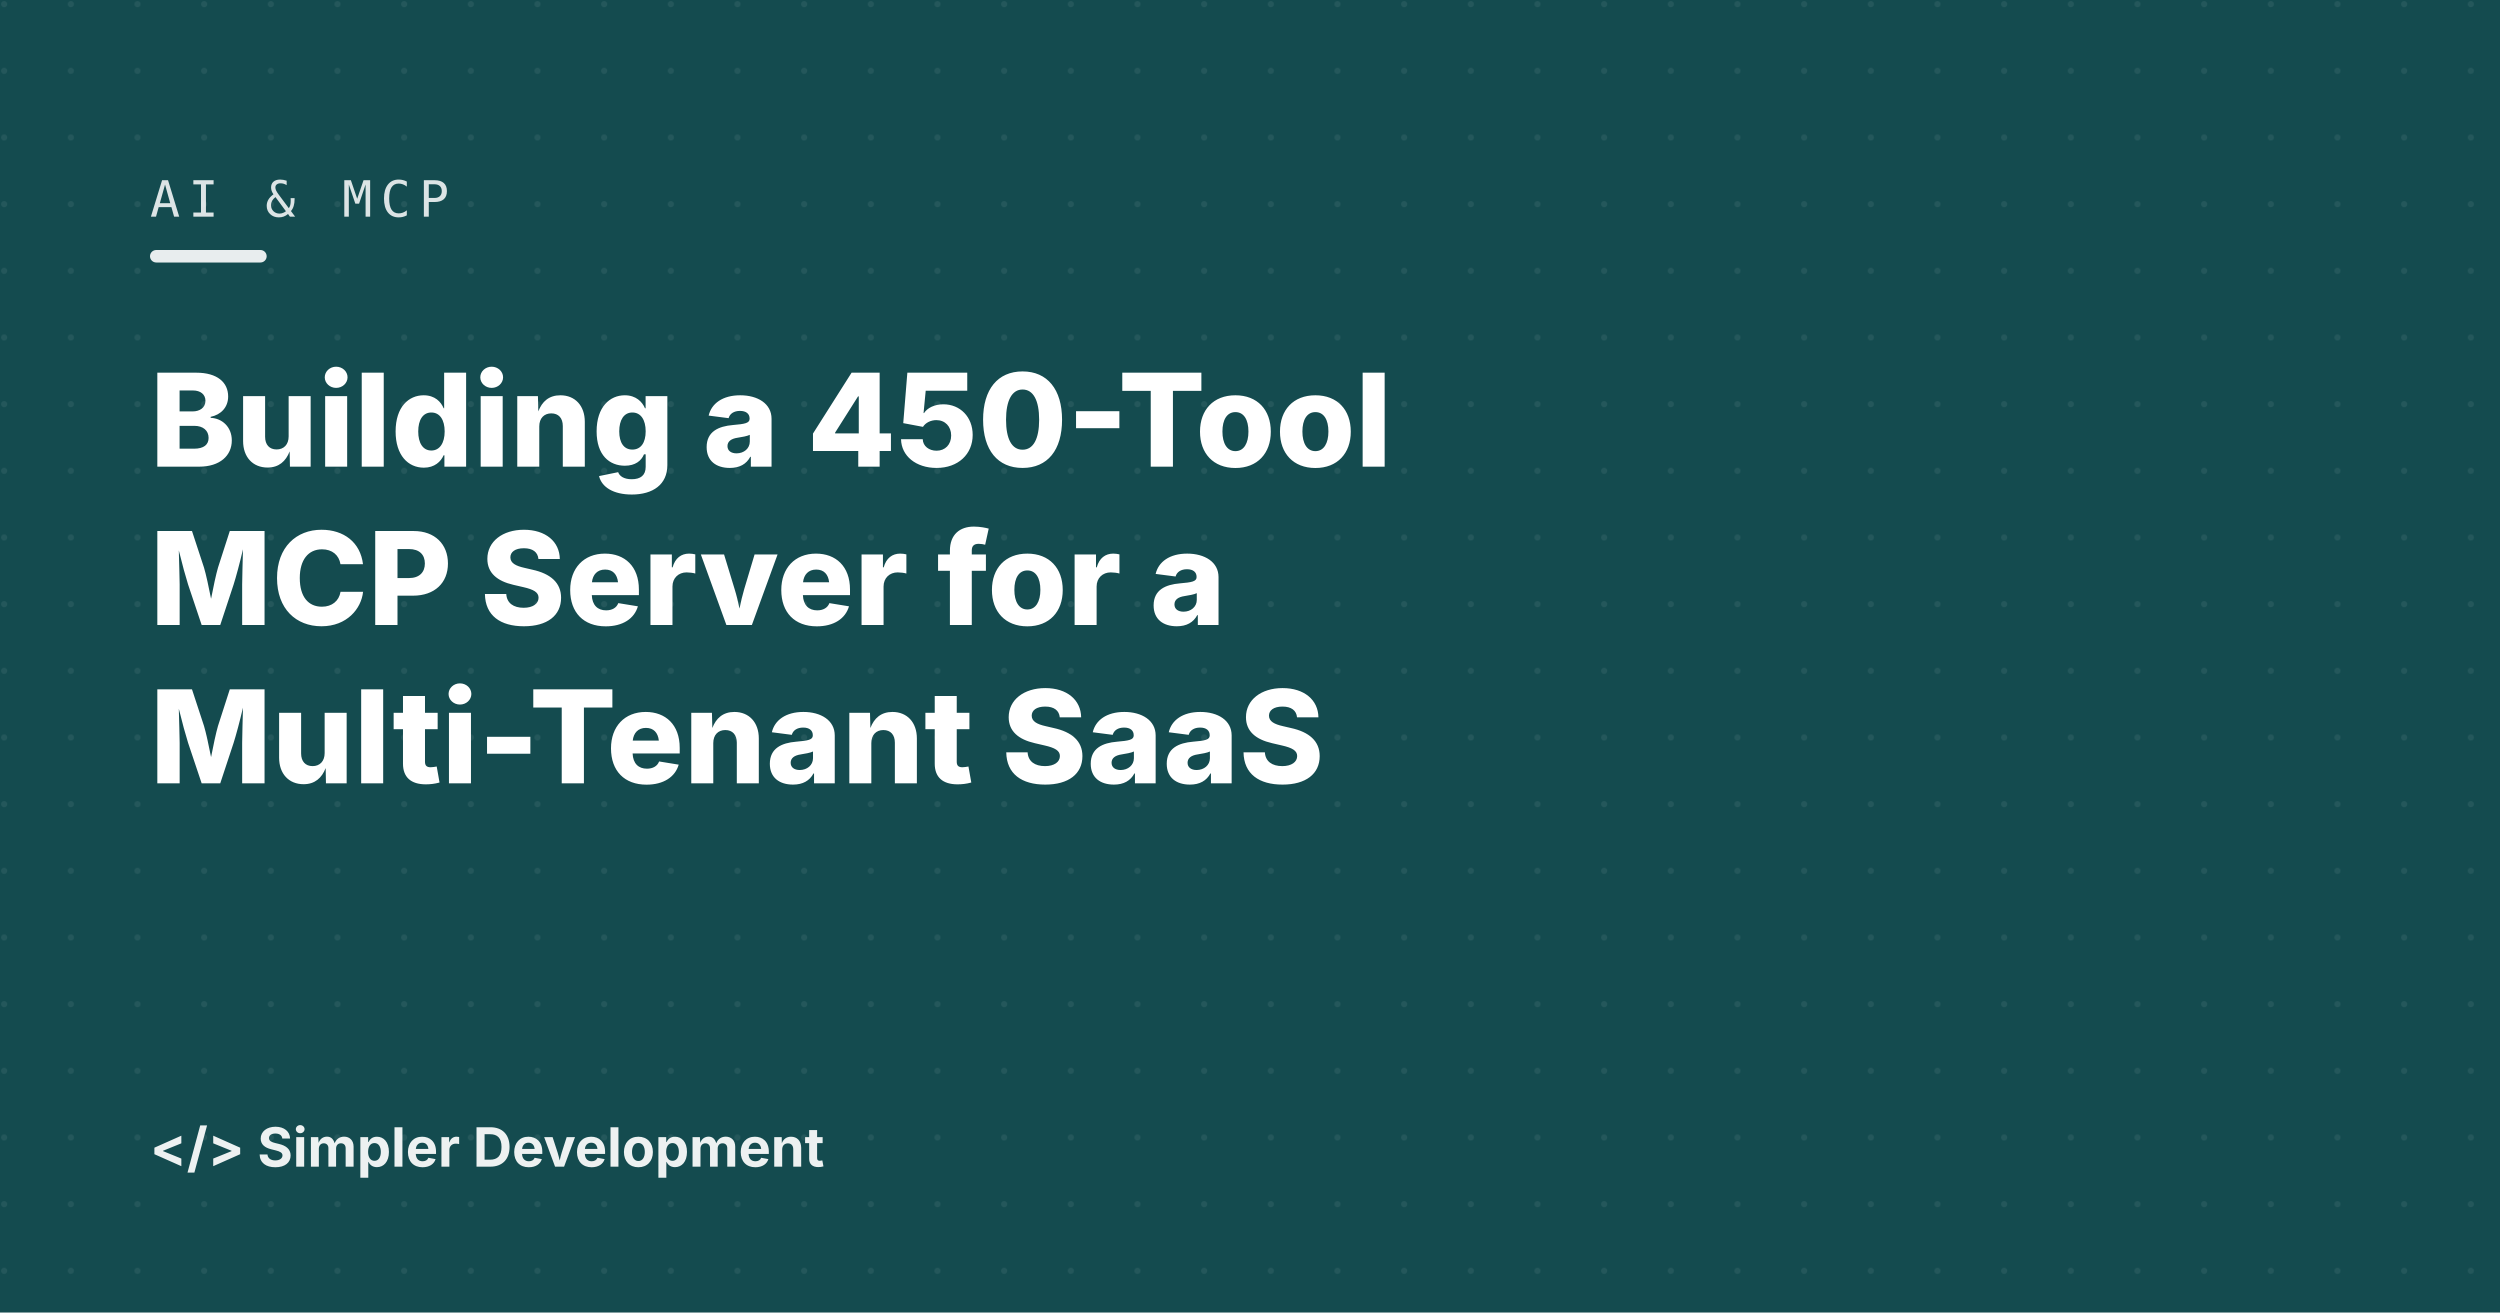
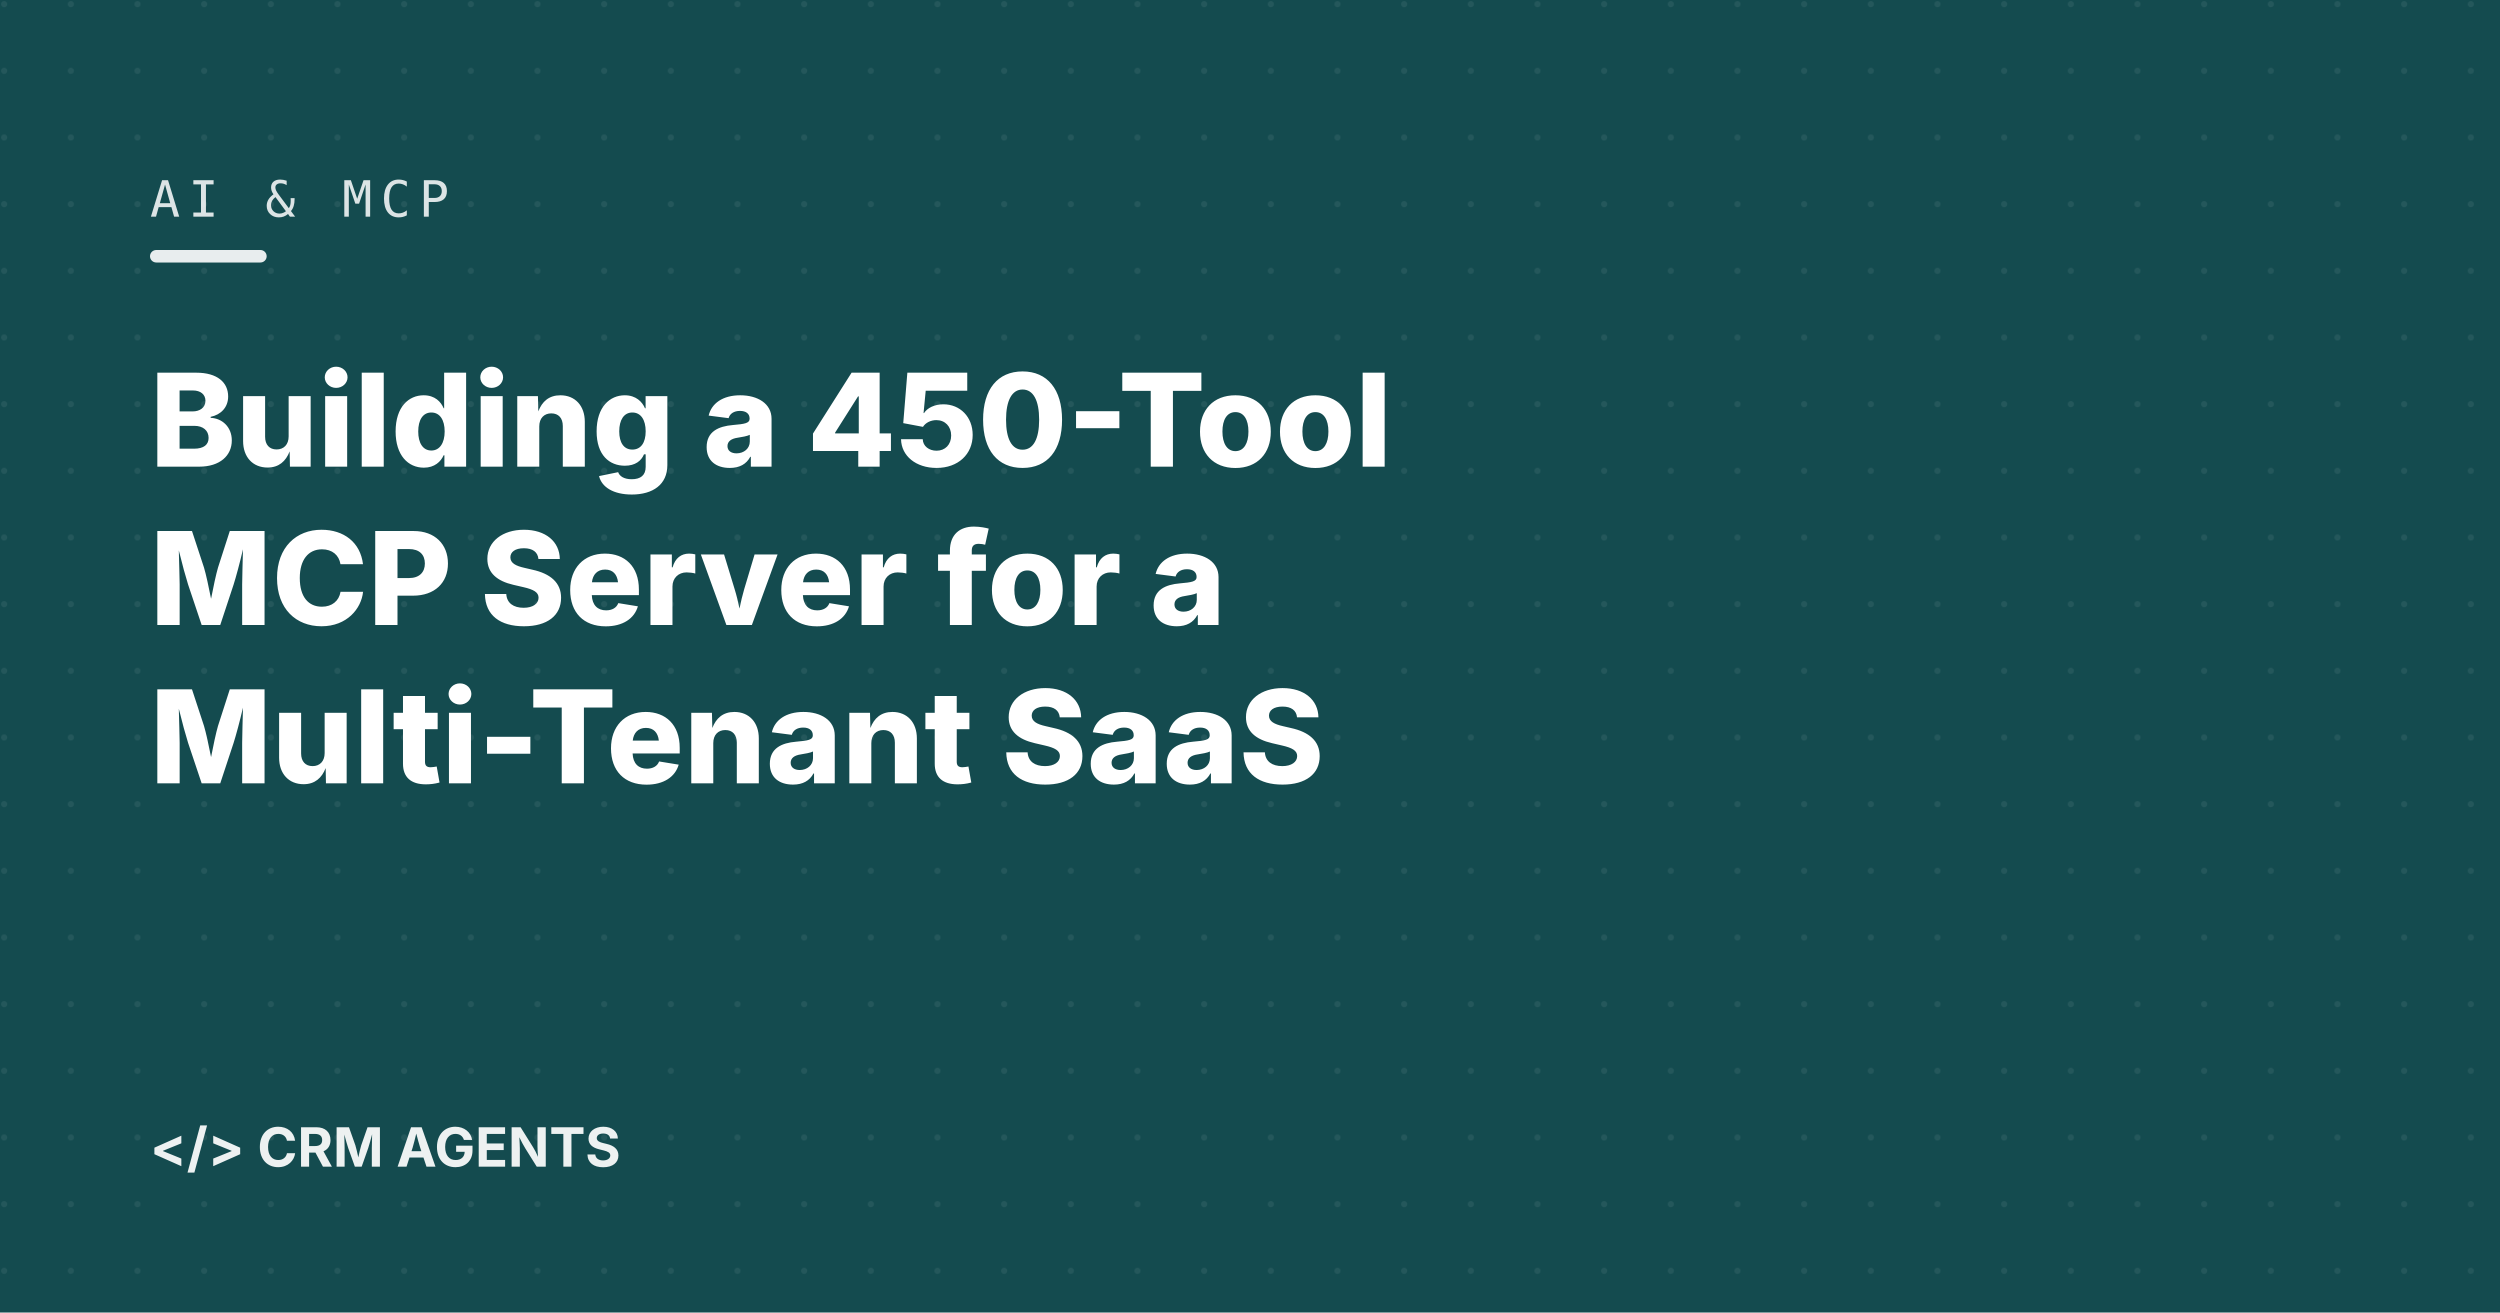
<svg xmlns="http://www.w3.org/2000/svg" width="1200" height="630" viewBox="0 0 1200 630" role="img" aria-label="Building a 450-Tool MCP Server for a Multi-Tenant SaaS">
  <defs>
    <linearGradient id="bg" x1="0" y1="0" x2="1" y2="1">
      <stop offset="0" stop-color="#144B4F" />
      <stop offset="1" stop-color="#144B4F" />
    </linearGradient>
    <pattern id="dots" width="32" height="32" patternUnits="userSpaceOnUse">
      <circle cx="2" cy="2" r="1.5" fill="#ffffff" opacity="0.07" />
    </pattern>
  </defs>
  <rect width="1200" height="630" fill="url(#bg)" />
  <rect width="1200" height="630" fill="url(#dots)" />
  <rect x="72" y="120" width="56" height="6" rx="3" fill="#ffffff" opacity="0.9" />
  <text x="72" y="104" font-family="ui-monospace, SFMono-Regular, Menlo, monospace" font-size="24" letter-spacing="4" fill="#ffffff" opacity="0.85">AI &amp; MCP</text>
  <text x="72" y="224" font-family="Inter, Segoe UI, system-ui, sans-serif" font-size="62" font-weight="800" fill="#ffffff">Building a 450-Tool</text>
  <text x="72" y="300" font-family="Inter, Segoe UI, system-ui, sans-serif" font-size="62" font-weight="800" fill="#ffffff">MCP Server for a</text>
  <text x="72" y="376" font-family="Inter, Segoe UI, system-ui, sans-serif" font-size="62" font-weight="800" fill="#ffffff">Multi-Tenant SaaS</text>
-   <text x="72" y="560" font-family="Inter, Segoe UI, system-ui, sans-serif" font-size="26" font-weight="700" fill="#ffffff" opacity="0.92">&lt;/&gt; Simpler Development</text>
+   <text x="72" y="560" font-family="Inter, Segoe UI, system-ui, sans-serif" font-size="26" font-weight="700" fill="#ffffff" opacity="0.92">&lt;/&gt; CRM AGENTS</text>
</svg>
